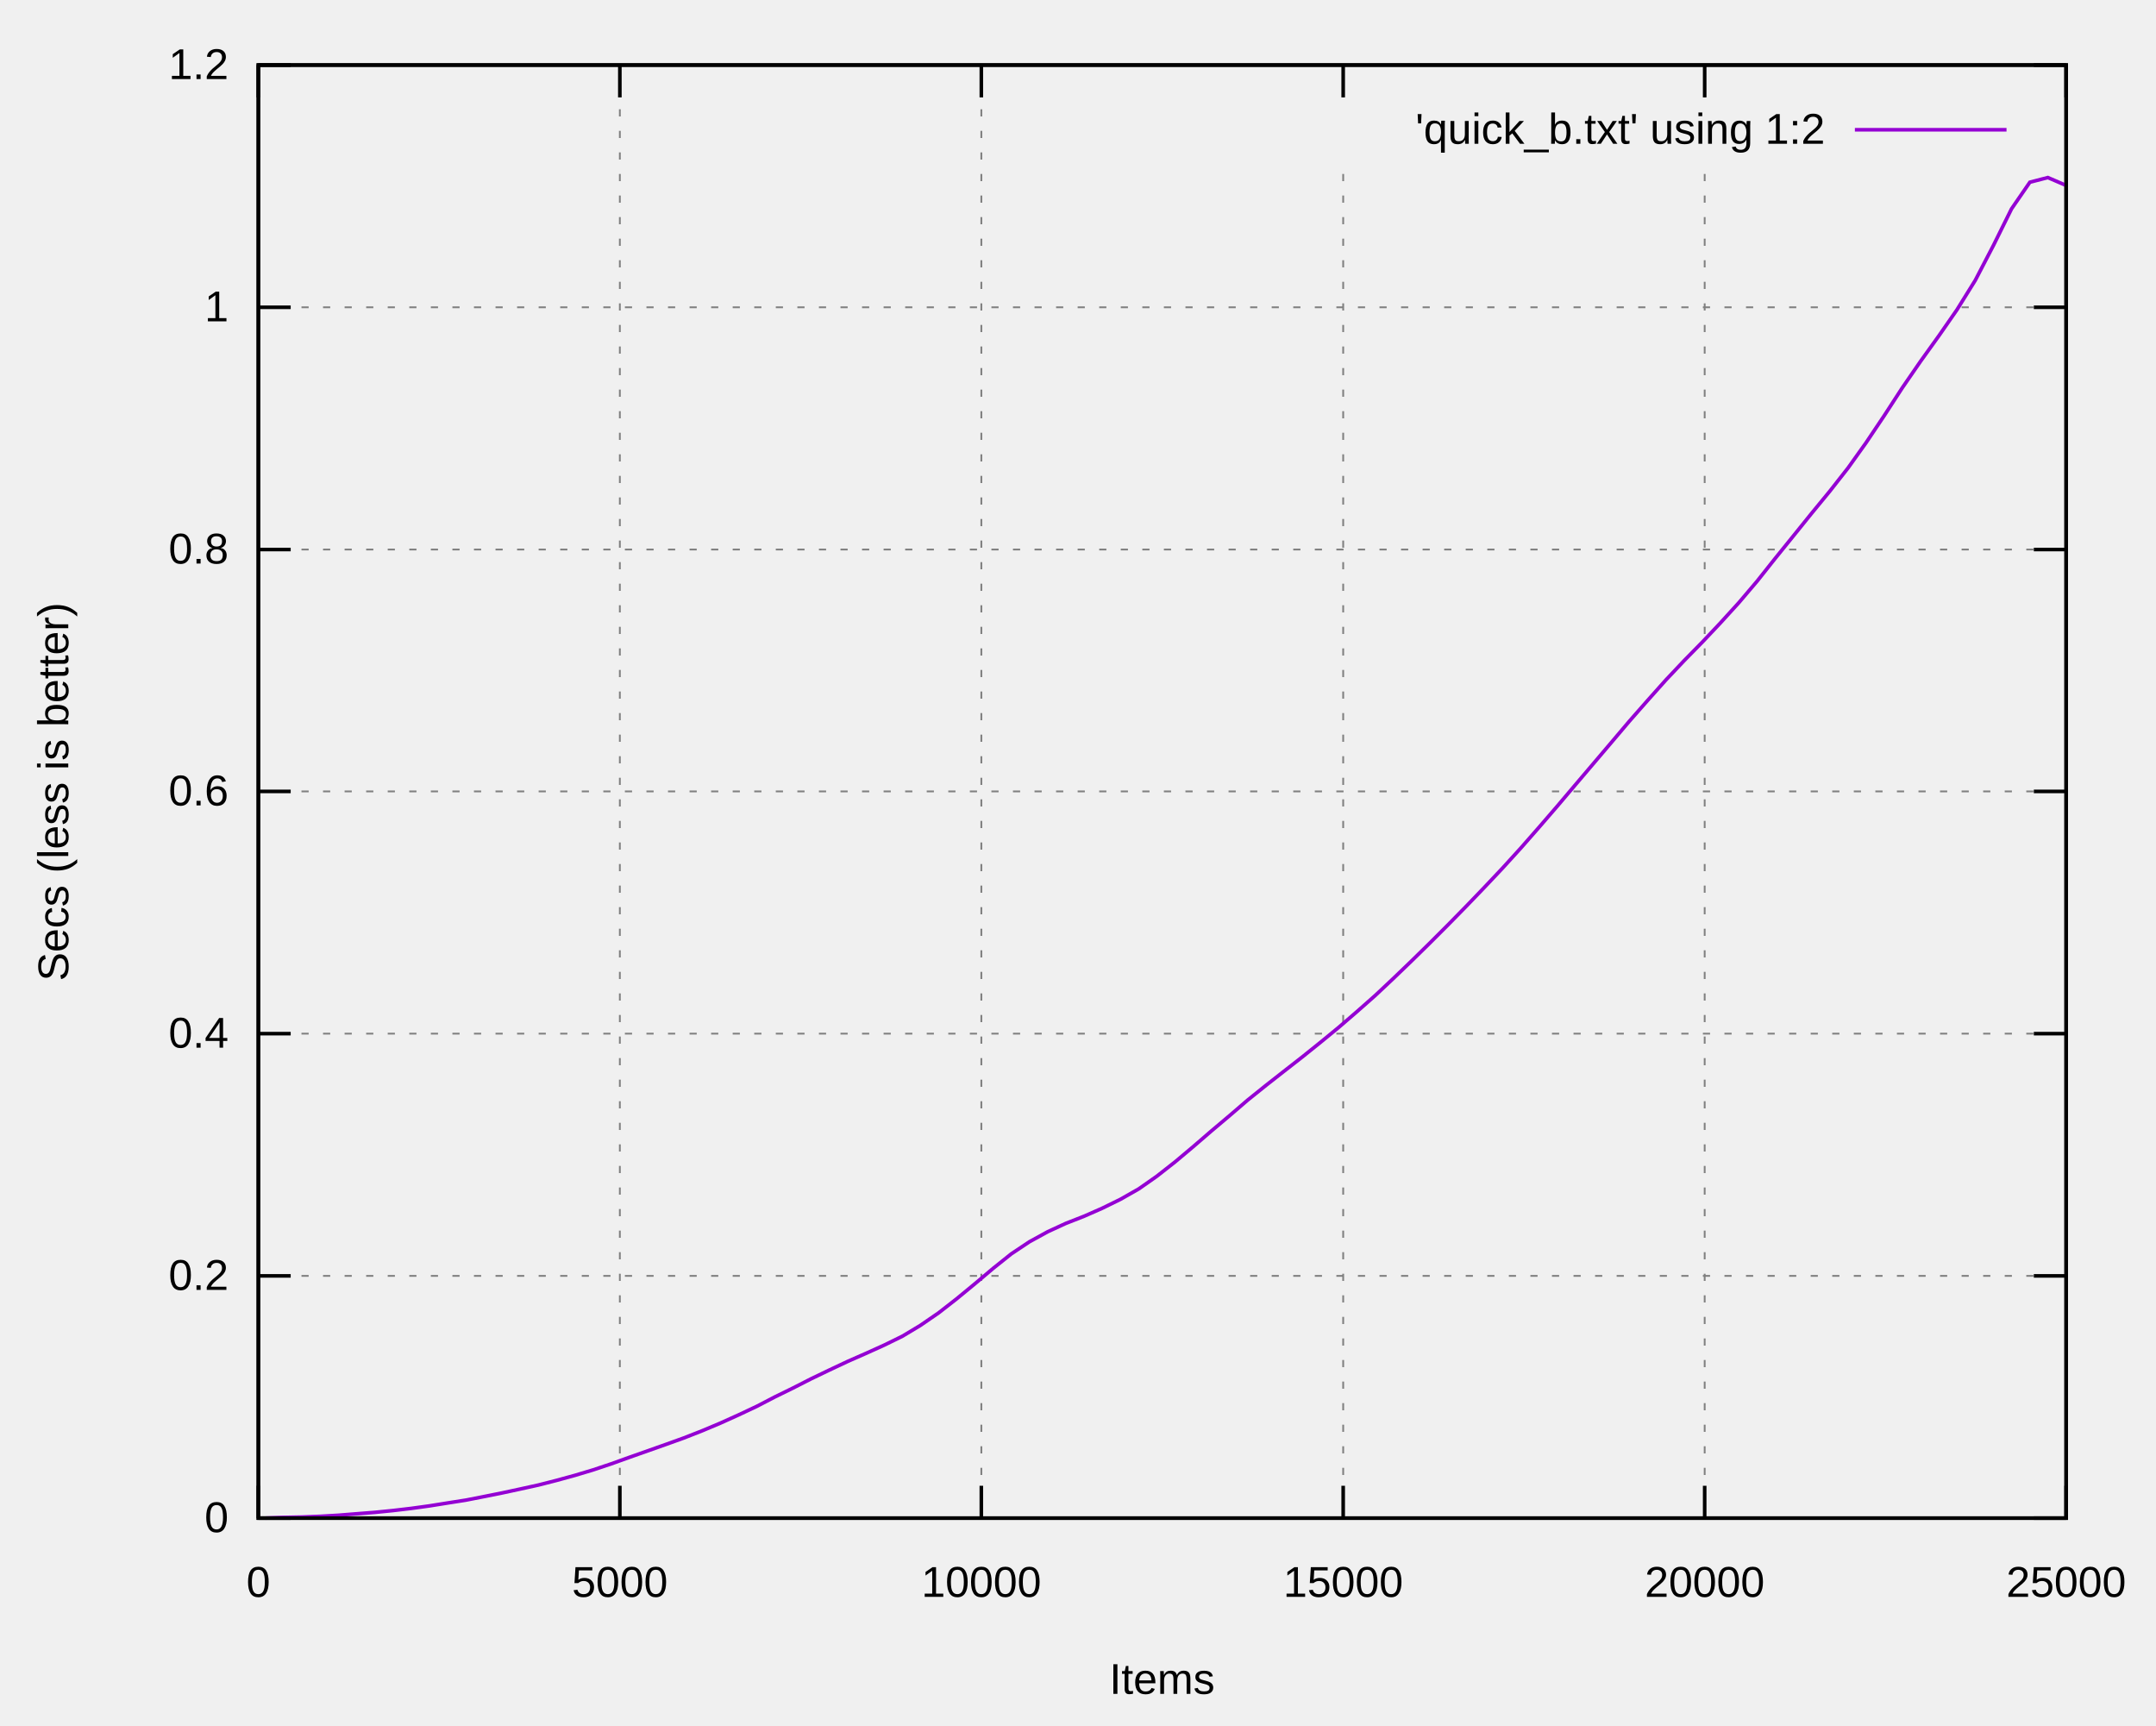
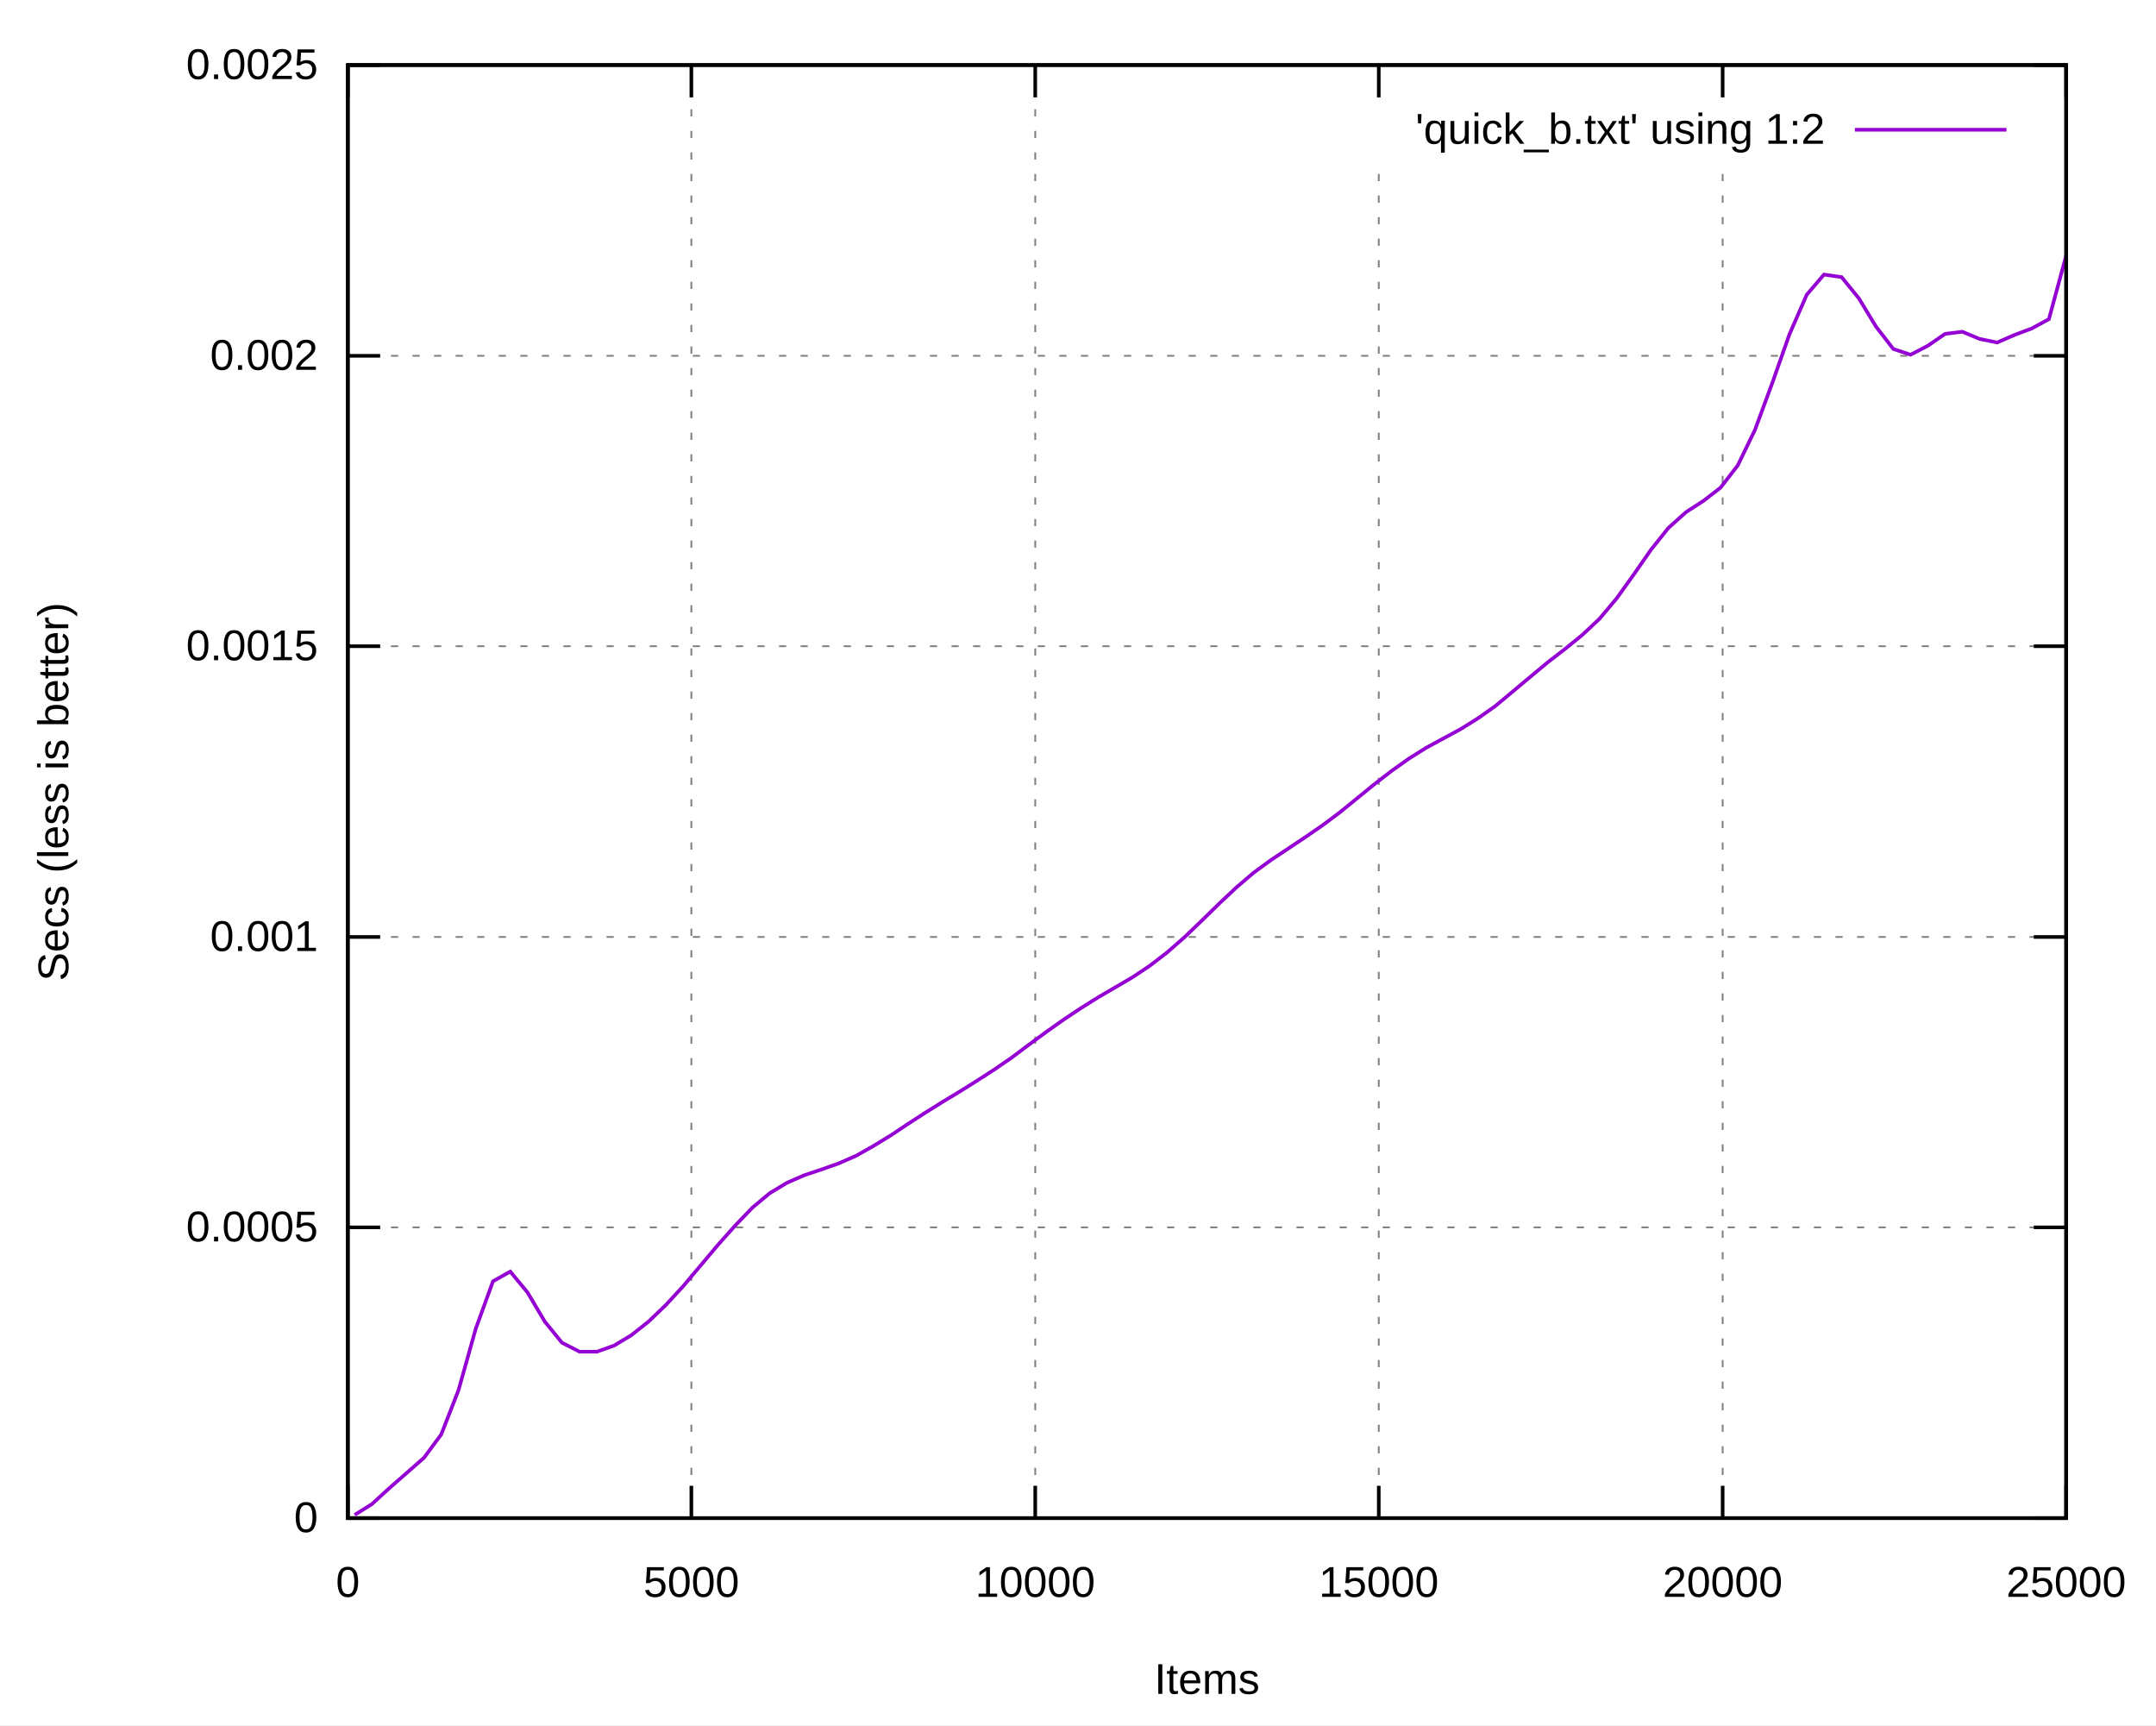
<svg xmlns="http://www.w3.org/2000/svg" xmlns:xlink="http://www.w3.org/1999/xlink" width="600" height="480" viewBox="0 0 600 480">
  <g id="gnuplot_canvas">
-     <rect x="0" y="0" width="600" height="480" fill="none" />
+     <rect x="0" y="0" width="600" height="480" fill="#ffffff" />
    <defs>
      <circle id="gpDot" r="0.5" stroke-width="0.5" stroke="currentColor" />
      <path id="gpPt0" stroke-width="0.222" stroke="currentColor" d="M-1,0 h2 M0,-1 v2" />
      <path id="gpPt1" stroke-width="0.222" stroke="currentColor" d="M-1,-1 L1,1 M1,-1 L-1,1" />
      <path id="gpPt2" stroke-width="0.222" stroke="currentColor" d="M-1,0 L1,0 M0,-1 L0,1 M-1,-1 L1,1 M-1,1 L1,-1" />
      <rect id="gpPt3" stroke-width="0.222" stroke="currentColor" x="-1" y="-1" width="2" height="2" />
      <rect id="gpPt4" stroke-width="0.222" stroke="currentColor" fill="currentColor" x="-1" y="-1" width="2" height="2" />
      <circle id="gpPt5" stroke-width="0.222" stroke="currentColor" cx="0" cy="0" r="1" />
      <use xlink:href="#gpPt5" id="gpPt6" fill="currentColor" stroke="none" />
      <path id="gpPt7" stroke-width="0.222" stroke="currentColor" d="M0,-1.33 L-1.33,0.67 L1.33,0.67 z" />
      <use xlink:href="#gpPt7" id="gpPt8" fill="currentColor" stroke="none" />
      <use xlink:href="#gpPt7" id="gpPt9" stroke="currentColor" transform="rotate(180)" />
      <use xlink:href="#gpPt9" id="gpPt10" fill="currentColor" stroke="none" />
      <use xlink:href="#gpPt3" id="gpPt11" stroke="currentColor" transform="rotate(45)" />
      <use xlink:href="#gpPt11" id="gpPt12" fill="currentColor" stroke="none" />
      <path id="gpPt13" stroke-width="0.222" stroke="currentColor" d="M0,1.330 L1.265,0.411 L0.782,-1.067 L-0.782,-1.076 L-1.265,0.411 z" />
      <use xlink:href="#gpPt13" id="gpPt14" fill="currentColor" stroke="none" />
      <filter id="textbox" filterUnits="objectBoundingBox" x="0" y="0" height="1" width="1">
-         <feFlood flood-color="white" flood-opacity="1" result="bgnd" />
+         <feFlood flood-color="#FFFFFF" flood-opacity="1" result="bgnd" />
        <feComposite in="SourceGraphic" in2="bgnd" operator="atop" />
      </filter>
      <filter id="greybox" filterUnits="objectBoundingBox" x="0" y="0" height="1" width="1">
        <feFlood flood-color="lightgrey" flood-opacity="1" result="grey" />
        <feComposite in="SourceGraphic" in2="grey" operator="atop" />
      </filter>
    </defs>
-     <g fill="none" color="white" stroke="black" stroke-width="1.00" stroke-linecap="butt" stroke-linejoin="miter">
- </g>
-     <g fill="none" color="black" stroke="currentColor" stroke-width="1.00" stroke-linecap="butt" stroke-linejoin="miter">
- </g>
-     <g fill="none" color="black" stroke="black" stroke-width="0.50" stroke-linecap="butt" stroke-linejoin="miter">
- </g>
-     <g fill="none" color="gray" stroke="currentColor" stroke-width="0.50" stroke-linecap="butt" stroke-linejoin="miter">
-       <path stroke="gray" stroke-dasharray="2,4" class="gridline" d="M71.9,422.4 L575.0,422.4  " />
-     </g>
-     <g fill="none" color="gray" stroke="gray" stroke-width="1.00" stroke-linecap="butt" stroke-linejoin="miter">
- </g>
-     <g fill="none" color="black" stroke="currentColor" stroke-width="1.00" stroke-linecap="butt" stroke-linejoin="miter">
-       <path stroke="black" d="M71.9,422.4 L80.9,422.4 M575.0,422.4 L566.0,422.4  " />
-       <g transform="translate(63.6,426.3)" stroke="none" fill="black" font-family="Arial" font-size="12.00" text-anchor="end">
+     <g fill="none" color="#FFFFFF" stroke="black" stroke-width="1.00" stroke-linecap="butt" stroke-linejoin="miter">
+ </g>
+     <g fill="none" color="black" stroke="currentColor" stroke-width="1.00" stroke-linecap="butt" stroke-linejoin="miter">
+ </g>
+     <g fill="none" color="black" stroke="black" stroke-width="0.50" stroke-linecap="butt" stroke-linejoin="miter">
+ </g>
+     <g fill="none" color="gray" stroke="currentColor" stroke-width="0.50" stroke-linecap="butt" stroke-linejoin="miter">
+       <path stroke="gray" stroke-dasharray="2,4" class="gridline" d="M96.8,422.4 L575.0,422.4  " />
+     </g>
+     <g fill="none" color="gray" stroke="gray" stroke-width="1.00" stroke-linecap="butt" stroke-linejoin="miter">
+ </g>
+     <g fill="none" color="black" stroke="currentColor" stroke-width="1.00" stroke-linecap="butt" stroke-linejoin="miter">
+       <path stroke="black" d="M96.8,422.4 L105.8,422.4 M575.0,422.4 L566.0,422.4  " />
+       <g transform="translate(88.5,426.3)" stroke="none" fill="black" font-family="Arial" font-size="12.00" text-anchor="end">
        <text>
          <tspan font-family="Arial"> 0</tspan>
        </text>
      </g>
    </g>
    <g fill="none" color="black" stroke="currentColor" stroke-width="1.00" stroke-linecap="butt" stroke-linejoin="miter">
</g>
    <g fill="none" color="black" stroke="black" stroke-width="0.50" stroke-linecap="butt" stroke-linejoin="miter">
</g>
    <g fill="none" color="gray" stroke="currentColor" stroke-width="0.50" stroke-linecap="butt" stroke-linejoin="miter">
-       <path stroke="gray" stroke-dasharray="2,4" class="gridline" d="M71.9,355.0 L575.0,355.0  " />
-     </g>
-     <g fill="none" color="gray" stroke="gray" stroke-width="1.00" stroke-linecap="butt" stroke-linejoin="miter">
- </g>
-     <g fill="none" color="black" stroke="currentColor" stroke-width="1.00" stroke-linecap="butt" stroke-linejoin="miter">
-       <path stroke="black" d="M71.9,355.0 L80.9,355.0 M575.0,355.0 L566.0,355.0  " />
-       <g transform="translate(63.6,358.9)" stroke="none" fill="black" font-family="Arial" font-size="12.00" text-anchor="end">
-         <text>
-           <tspan font-family="Arial"> 0.2</tspan>
-         </text>
-       </g>
-     </g>
-     <g fill="none" color="black" stroke="currentColor" stroke-width="1.00" stroke-linecap="butt" stroke-linejoin="miter">
- </g>
-     <g fill="none" color="black" stroke="black" stroke-width="0.50" stroke-linecap="butt" stroke-linejoin="miter">
- </g>
-     <g fill="none" color="gray" stroke="currentColor" stroke-width="0.50" stroke-linecap="butt" stroke-linejoin="miter">
-       <path stroke="gray" stroke-dasharray="2,4" class="gridline" d="M71.9,287.6 L575.0,287.6  " />
-     </g>
-     <g fill="none" color="gray" stroke="gray" stroke-width="1.00" stroke-linecap="butt" stroke-linejoin="miter">
- </g>
-     <g fill="none" color="black" stroke="currentColor" stroke-width="1.00" stroke-linecap="butt" stroke-linejoin="miter">
-       <path stroke="black" d="M71.9,287.6 L80.9,287.6 M575.0,287.6 L566.0,287.6  " />
-       <g transform="translate(63.6,291.5)" stroke="none" fill="black" font-family="Arial" font-size="12.00" text-anchor="end">
-         <text>
-           <tspan font-family="Arial"> 0.4</tspan>
-         </text>
-       </g>
-     </g>
-     <g fill="none" color="black" stroke="currentColor" stroke-width="1.00" stroke-linecap="butt" stroke-linejoin="miter">
- </g>
-     <g fill="none" color="black" stroke="black" stroke-width="0.50" stroke-linecap="butt" stroke-linejoin="miter">
- </g>
-     <g fill="none" color="gray" stroke="currentColor" stroke-width="0.50" stroke-linecap="butt" stroke-linejoin="miter">
-       <path stroke="gray" stroke-dasharray="2,4" class="gridline" d="M71.9,220.2 L575.0,220.2  " />
-     </g>
-     <g fill="none" color="gray" stroke="gray" stroke-width="1.00" stroke-linecap="butt" stroke-linejoin="miter">
- </g>
-     <g fill="none" color="black" stroke="currentColor" stroke-width="1.00" stroke-linecap="butt" stroke-linejoin="miter">
-       <path stroke="black" d="M71.9,220.2 L80.9,220.2 M575.0,220.2 L566.0,220.2  " />
-       <g transform="translate(63.6,224.1)" stroke="none" fill="black" font-family="Arial" font-size="12.00" text-anchor="end">
-         <text>
-           <tspan font-family="Arial"> 0.6</tspan>
-         </text>
-       </g>
-     </g>
-     <g fill="none" color="black" stroke="currentColor" stroke-width="1.00" stroke-linecap="butt" stroke-linejoin="miter">
- </g>
-     <g fill="none" color="black" stroke="black" stroke-width="0.50" stroke-linecap="butt" stroke-linejoin="miter">
- </g>
-     <g fill="none" color="gray" stroke="currentColor" stroke-width="0.50" stroke-linecap="butt" stroke-linejoin="miter">
-       <path stroke="gray" stroke-dasharray="2,4" class="gridline" d="M71.9,152.9 L575.0,152.9  " />
-     </g>
-     <g fill="none" color="gray" stroke="gray" stroke-width="1.00" stroke-linecap="butt" stroke-linejoin="miter">
- </g>
-     <g fill="none" color="black" stroke="currentColor" stroke-width="1.00" stroke-linecap="butt" stroke-linejoin="miter">
-       <path stroke="black" d="M71.9,152.9 L80.9,152.9 M575.0,152.9 L566.0,152.9  " />
-       <g transform="translate(63.6,156.8)" stroke="none" fill="black" font-family="Arial" font-size="12.00" text-anchor="end">
-         <text>
-           <tspan font-family="Arial"> 0.8</tspan>
-         </text>
-       </g>
-     </g>
-     <g fill="none" color="black" stroke="currentColor" stroke-width="1.00" stroke-linecap="butt" stroke-linejoin="miter">
- </g>
-     <g fill="none" color="black" stroke="black" stroke-width="0.50" stroke-linecap="butt" stroke-linejoin="miter">
- </g>
-     <g fill="none" color="gray" stroke="currentColor" stroke-width="0.50" stroke-linecap="butt" stroke-linejoin="miter">
-       <path stroke="gray" stroke-dasharray="2,4" class="gridline" d="M71.9,85.5 L575.0,85.5  " />
-     </g>
-     <g fill="none" color="gray" stroke="gray" stroke-width="1.00" stroke-linecap="butt" stroke-linejoin="miter">
- </g>
-     <g fill="none" color="black" stroke="currentColor" stroke-width="1.00" stroke-linecap="butt" stroke-linejoin="miter">
-       <path stroke="black" d="M71.9,85.5 L80.9,85.5 M575.0,85.5 L566.0,85.5  " />
-       <g transform="translate(63.6,89.4)" stroke="none" fill="black" font-family="Arial" font-size="12.00" text-anchor="end">
-         <text>
-           <tspan font-family="Arial"> 1</tspan>
-         </text>
-       </g>
-     </g>
-     <g fill="none" color="black" stroke="currentColor" stroke-width="1.00" stroke-linecap="butt" stroke-linejoin="miter">
- </g>
-     <g fill="none" color="black" stroke="black" stroke-width="0.50" stroke-linecap="butt" stroke-linejoin="miter">
- </g>
-     <g fill="none" color="gray" stroke="currentColor" stroke-width="0.50" stroke-linecap="butt" stroke-linejoin="miter">
-       <path stroke="gray" stroke-dasharray="2,4" class="gridline" d="M71.9,18.1 L575.0,18.1  " />
-     </g>
-     <g fill="none" color="gray" stroke="gray" stroke-width="1.00" stroke-linecap="butt" stroke-linejoin="miter">
- </g>
-     <g fill="none" color="black" stroke="currentColor" stroke-width="1.00" stroke-linecap="butt" stroke-linejoin="miter">
-       <path stroke="black" d="M71.9,18.1 L80.9,18.1 M575.0,18.1 L566.0,18.1  " />
-       <g transform="translate(63.6,22.0)" stroke="none" fill="black" font-family="Arial" font-size="12.00" text-anchor="end">
-         <text>
-           <tspan font-family="Arial"> 1.2</tspan>
-         </text>
-       </g>
-     </g>
-     <g fill="none" color="black" stroke="currentColor" stroke-width="1.00" stroke-linecap="butt" stroke-linejoin="miter">
- </g>
-     <g fill="none" color="black" stroke="black" stroke-width="0.50" stroke-linecap="butt" stroke-linejoin="miter">
- </g>
-     <g fill="none" color="gray" stroke="currentColor" stroke-width="0.50" stroke-linecap="butt" stroke-linejoin="miter">
-       <path stroke="gray" stroke-dasharray="2,4" class="gridline" d="M71.9,422.4 L71.9,18.1  " />
-     </g>
-     <g fill="none" color="gray" stroke="gray" stroke-width="1.00" stroke-linecap="butt" stroke-linejoin="miter">
- </g>
-     <g fill="none" color="black" stroke="currentColor" stroke-width="1.00" stroke-linecap="butt" stroke-linejoin="miter">
-       <path stroke="black" d="M71.9,422.4 L71.9,413.4 M71.9,18.1 L71.9,27.1  " />
-       <g transform="translate(71.9,444.3)" stroke="none" fill="black" font-family="Arial" font-size="12.00" text-anchor="middle">
+       <path stroke="gray" stroke-dasharray="2,4" class="gridline" d="M96.8,341.5 L575.0,341.5  " />
+     </g>
+     <g fill="none" color="gray" stroke="gray" stroke-width="1.00" stroke-linecap="butt" stroke-linejoin="miter">
+ </g>
+     <g fill="none" color="black" stroke="currentColor" stroke-width="1.00" stroke-linecap="butt" stroke-linejoin="miter">
+       <path stroke="black" d="M96.8,341.5 L105.8,341.5 M575.0,341.5 L566.0,341.5  " />
+       <g transform="translate(88.5,345.4)" stroke="none" fill="black" font-family="Arial" font-size="12.00" text-anchor="end">
+         <text>
+           <tspan font-family="Arial"> 0.0005</tspan>
+         </text>
+       </g>
+     </g>
+     <g fill="none" color="black" stroke="currentColor" stroke-width="1.00" stroke-linecap="butt" stroke-linejoin="miter">
+ </g>
+     <g fill="none" color="black" stroke="black" stroke-width="0.50" stroke-linecap="butt" stroke-linejoin="miter">
+ </g>
+     <g fill="none" color="gray" stroke="currentColor" stroke-width="0.50" stroke-linecap="butt" stroke-linejoin="miter">
+       <path stroke="gray" stroke-dasharray="2,4" class="gridline" d="M96.8,260.7 L575.0,260.7  " />
+     </g>
+     <g fill="none" color="gray" stroke="gray" stroke-width="1.00" stroke-linecap="butt" stroke-linejoin="miter">
+ </g>
+     <g fill="none" color="black" stroke="currentColor" stroke-width="1.00" stroke-linecap="butt" stroke-linejoin="miter">
+       <path stroke="black" d="M96.8,260.7 L105.8,260.7 M575.0,260.7 L566.0,260.7  " />
+       <g transform="translate(88.5,264.6)" stroke="none" fill="black" font-family="Arial" font-size="12.00" text-anchor="end">
+         <text>
+           <tspan font-family="Arial"> 0.001</tspan>
+         </text>
+       </g>
+     </g>
+     <g fill="none" color="black" stroke="currentColor" stroke-width="1.00" stroke-linecap="butt" stroke-linejoin="miter">
+ </g>
+     <g fill="none" color="black" stroke="black" stroke-width="0.50" stroke-linecap="butt" stroke-linejoin="miter">
+ </g>
+     <g fill="none" color="gray" stroke="currentColor" stroke-width="0.50" stroke-linecap="butt" stroke-linejoin="miter">
+       <path stroke="gray" stroke-dasharray="2,4" class="gridline" d="M96.8,179.8 L575.0,179.8  " />
+     </g>
+     <g fill="none" color="gray" stroke="gray" stroke-width="1.00" stroke-linecap="butt" stroke-linejoin="miter">
+ </g>
+     <g fill="none" color="black" stroke="currentColor" stroke-width="1.00" stroke-linecap="butt" stroke-linejoin="miter">
+       <path stroke="black" d="M96.8,179.8 L105.8,179.8 M575.0,179.8 L566.0,179.8  " />
+       <g transform="translate(88.5,183.7)" stroke="none" fill="black" font-family="Arial" font-size="12.00" text-anchor="end">
+         <text>
+           <tspan font-family="Arial"> 0.0015</tspan>
+         </text>
+       </g>
+     </g>
+     <g fill="none" color="black" stroke="currentColor" stroke-width="1.00" stroke-linecap="butt" stroke-linejoin="miter">
+ </g>
+     <g fill="none" color="black" stroke="black" stroke-width="0.50" stroke-linecap="butt" stroke-linejoin="miter">
+ </g>
+     <g fill="none" color="gray" stroke="currentColor" stroke-width="0.50" stroke-linecap="butt" stroke-linejoin="miter">
+       <path stroke="gray" stroke-dasharray="2,4" class="gridline" d="M96.8,99.0 L575.0,99.0  " />
+     </g>
+     <g fill="none" color="gray" stroke="gray" stroke-width="1.00" stroke-linecap="butt" stroke-linejoin="miter">
+ </g>
+     <g fill="none" color="black" stroke="currentColor" stroke-width="1.00" stroke-linecap="butt" stroke-linejoin="miter">
+       <path stroke="black" d="M96.8,99.0 L105.8,99.0 M575.0,99.0 L566.0,99.0  " />
+       <g transform="translate(88.5,102.9)" stroke="none" fill="black" font-family="Arial" font-size="12.00" text-anchor="end">
+         <text>
+           <tspan font-family="Arial"> 0.002</tspan>
+         </text>
+       </g>
+     </g>
+     <g fill="none" color="black" stroke="currentColor" stroke-width="1.00" stroke-linecap="butt" stroke-linejoin="miter">
+ </g>
+     <g fill="none" color="black" stroke="black" stroke-width="0.50" stroke-linecap="butt" stroke-linejoin="miter">
+ </g>
+     <g fill="none" color="gray" stroke="currentColor" stroke-width="0.50" stroke-linecap="butt" stroke-linejoin="miter">
+       <path stroke="gray" stroke-dasharray="2,4" class="gridline" d="M96.8,18.1 L575.0,18.1  " />
+     </g>
+     <g fill="none" color="gray" stroke="gray" stroke-width="1.00" stroke-linecap="butt" stroke-linejoin="miter">
+ </g>
+     <g fill="none" color="black" stroke="currentColor" stroke-width="1.00" stroke-linecap="butt" stroke-linejoin="miter">
+       <path stroke="black" d="M96.8,18.1 L105.8,18.1 M575.0,18.1 L566.0,18.1  " />
+       <g transform="translate(88.5,22.0)" stroke="none" fill="black" font-family="Arial" font-size="12.00" text-anchor="end">
+         <text>
+           <tspan font-family="Arial"> 0.0025</tspan>
+         </text>
+       </g>
+     </g>
+     <g fill="none" color="black" stroke="currentColor" stroke-width="1.00" stroke-linecap="butt" stroke-linejoin="miter">
+ </g>
+     <g fill="none" color="black" stroke="black" stroke-width="0.50" stroke-linecap="butt" stroke-linejoin="miter">
+ </g>
+     <g fill="none" color="gray" stroke="currentColor" stroke-width="0.50" stroke-linecap="butt" stroke-linejoin="miter">
+       <path stroke="gray" stroke-dasharray="2,4" class="gridline" d="M96.8,422.4 L96.8,18.1  " />
+     </g>
+     <g fill="none" color="gray" stroke="gray" stroke-width="1.00" stroke-linecap="butt" stroke-linejoin="miter">
+ </g>
+     <g fill="none" color="black" stroke="currentColor" stroke-width="1.00" stroke-linecap="butt" stroke-linejoin="miter">
+       <path stroke="black" d="M96.8,422.4 L96.8,413.4 M96.8,18.1 L96.8,27.1  " />
+       <g transform="translate(96.8,444.3)" stroke="none" fill="black" font-family="Arial" font-size="12.00" text-anchor="middle">
        <text>
          <tspan font-family="Arial"> 0</tspan>
        </text>
      </g>
    </g>
    <g fill="none" color="black" stroke="currentColor" stroke-width="1.00" stroke-linecap="butt" stroke-linejoin="miter">
</g>
    <g fill="none" color="black" stroke="black" stroke-width="0.50" stroke-linecap="butt" stroke-linejoin="miter">
</g>
    <g fill="none" color="gray" stroke="currentColor" stroke-width="0.50" stroke-linecap="butt" stroke-linejoin="miter">
-       <path stroke="gray" stroke-dasharray="2,4" class="gridline" d="M172.5,422.4 L172.5,18.1  " />
-     </g>
-     <g fill="none" color="gray" stroke="gray" stroke-width="1.00" stroke-linecap="butt" stroke-linejoin="miter">
- </g>
-     <g fill="none" color="black" stroke="currentColor" stroke-width="1.00" stroke-linecap="butt" stroke-linejoin="miter">
-       <path stroke="black" d="M172.5,422.4 L172.5,413.4 M172.5,18.1 L172.5,27.1  " />
-       <g transform="translate(172.5,444.3)" stroke="none" fill="black" font-family="Arial" font-size="12.00" text-anchor="middle">
+       <path stroke="gray" stroke-dasharray="2,4" class="gridline" d="M192.4,422.4 L192.4,18.1  " />
+     </g>
+     <g fill="none" color="gray" stroke="gray" stroke-width="1.00" stroke-linecap="butt" stroke-linejoin="miter">
+ </g>
+     <g fill="none" color="black" stroke="currentColor" stroke-width="1.00" stroke-linecap="butt" stroke-linejoin="miter">
+       <path stroke="black" d="M192.4,422.4 L192.4,413.4 M192.4,18.1 L192.4,27.1  " />
+       <g transform="translate(192.4,444.3)" stroke="none" fill="black" font-family="Arial" font-size="12.00" text-anchor="middle">
        <text>
          <tspan font-family="Arial"> 5000</tspan>
        </text>
      </g>
    </g>
    <g fill="none" color="black" stroke="currentColor" stroke-width="1.00" stroke-linecap="butt" stroke-linejoin="miter">
</g>
    <g fill="none" color="black" stroke="black" stroke-width="0.50" stroke-linecap="butt" stroke-linejoin="miter">
</g>
    <g fill="none" color="gray" stroke="currentColor" stroke-width="0.50" stroke-linecap="butt" stroke-linejoin="miter">
-       <path stroke="gray" stroke-dasharray="2,4" class="gridline" d="M273.1,422.4 L273.1,18.1  " />
-     </g>
-     <g fill="none" color="gray" stroke="gray" stroke-width="1.00" stroke-linecap="butt" stroke-linejoin="miter">
- </g>
-     <g fill="none" color="black" stroke="currentColor" stroke-width="1.00" stroke-linecap="butt" stroke-linejoin="miter">
-       <path stroke="black" d="M273.1,422.4 L273.1,413.4 M273.1,18.1 L273.1,27.1  " />
-       <g transform="translate(273.1,444.3)" stroke="none" fill="black" font-family="Arial" font-size="12.00" text-anchor="middle">
+       <path stroke="gray" stroke-dasharray="2,4" class="gridline" d="M288.1,422.4 L288.1,18.1  " />
+     </g>
+     <g fill="none" color="gray" stroke="gray" stroke-width="1.00" stroke-linecap="butt" stroke-linejoin="miter">
+ </g>
+     <g fill="none" color="black" stroke="currentColor" stroke-width="1.00" stroke-linecap="butt" stroke-linejoin="miter">
+       <path stroke="black" d="M288.1,422.4 L288.1,413.4 M288.1,18.1 L288.1,27.1  " />
+       <g transform="translate(288.1,444.3)" stroke="none" fill="black" font-family="Arial" font-size="12.00" text-anchor="middle">
        <text>
          <tspan font-family="Arial"> 10000</tspan>
        </text>
      </g>
    </g>
    <g fill="none" color="black" stroke="currentColor" stroke-width="1.00" stroke-linecap="butt" stroke-linejoin="miter">
</g>
    <g fill="none" color="black" stroke="black" stroke-width="0.50" stroke-linecap="butt" stroke-linejoin="miter">
</g>
    <g fill="none" color="gray" stroke="currentColor" stroke-width="0.50" stroke-linecap="butt" stroke-linejoin="miter">
-       <path stroke="gray" stroke-dasharray="2,4" class="gridline" d="M373.8,422.4 L373.8,45.1 M373.8,27.1 L373.8,18.1  " />
-     </g>
-     <g fill="none" color="gray" stroke="gray" stroke-width="1.00" stroke-linecap="butt" stroke-linejoin="miter">
- </g>
-     <g fill="none" color="black" stroke="currentColor" stroke-width="1.00" stroke-linecap="butt" stroke-linejoin="miter">
-       <path stroke="black" d="M373.8,422.4 L373.8,413.4 M373.8,18.1 L373.8,27.1  " />
-       <g transform="translate(373.8,444.3)" stroke="none" fill="black" font-family="Arial" font-size="12.00" text-anchor="middle">
+       <path stroke="gray" stroke-dasharray="2,4" class="gridline" d="M383.7,422.4 L383.7,45.1 M383.7,27.1 L383.7,18.1  " />
+     </g>
+     <g fill="none" color="gray" stroke="gray" stroke-width="1.00" stroke-linecap="butt" stroke-linejoin="miter">
+ </g>
+     <g fill="none" color="black" stroke="currentColor" stroke-width="1.00" stroke-linecap="butt" stroke-linejoin="miter">
+       <path stroke="black" d="M383.7,422.4 L383.7,413.4 M383.7,18.1 L383.7,27.1  " />
+       <g transform="translate(383.7,444.3)" stroke="none" fill="black" font-family="Arial" font-size="12.00" text-anchor="middle">
        <text>
          <tspan font-family="Arial"> 15000</tspan>
        </text>
      </g>
    </g>
    <g fill="none" color="black" stroke="currentColor" stroke-width="1.00" stroke-linecap="butt" stroke-linejoin="miter">
</g>
    <g fill="none" color="black" stroke="black" stroke-width="0.50" stroke-linecap="butt" stroke-linejoin="miter">
</g>
    <g fill="none" color="gray" stroke="currentColor" stroke-width="0.50" stroke-linecap="butt" stroke-linejoin="miter">
-       <path stroke="gray" stroke-dasharray="2,4" class="gridline" d="M474.4,422.4 L474.4,45.1 M474.4,27.1 L474.4,18.1  " />
-     </g>
-     <g fill="none" color="gray" stroke="gray" stroke-width="1.00" stroke-linecap="butt" stroke-linejoin="miter">
- </g>
-     <g fill="none" color="black" stroke="currentColor" stroke-width="1.00" stroke-linecap="butt" stroke-linejoin="miter">
-       <path stroke="black" d="M474.4,422.4 L474.4,413.4 M474.4,18.1 L474.4,27.1  " />
-       <g transform="translate(474.4,444.3)" stroke="none" fill="black" font-family="Arial" font-size="12.00" text-anchor="middle">
+       <path stroke="gray" stroke-dasharray="2,4" class="gridline" d="M479.4,422.4 L479.4,45.1 M479.4,27.1 L479.4,18.1  " />
+     </g>
+     <g fill="none" color="gray" stroke="gray" stroke-width="1.00" stroke-linecap="butt" stroke-linejoin="miter">
+ </g>
+     <g fill="none" color="black" stroke="currentColor" stroke-width="1.00" stroke-linecap="butt" stroke-linejoin="miter">
+       <path stroke="black" d="M479.4,422.4 L479.4,413.4 M479.4,18.1 L479.4,27.1  " />
+       <g transform="translate(479.4,444.3)" stroke="none" fill="black" font-family="Arial" font-size="12.00" text-anchor="middle">
        <text>
          <tspan font-family="Arial"> 20000</tspan>
        </text>
      </g>
    </g>
    <g fill="none" color="black" stroke="currentColor" stroke-width="1.00" stroke-linecap="butt" stroke-linejoin="miter">
</g>
    <g fill="none" color="black" stroke="black" stroke-width="0.50" stroke-linecap="butt" stroke-linejoin="miter">
</g>
    <g fill="none" color="gray" stroke="currentColor" stroke-width="0.50" stroke-linecap="butt" stroke-linejoin="miter">
      <path stroke="gray" stroke-dasharray="2,4" class="gridline" d="M575.0,422.4 L575.0,18.1  " />
    </g>
    <g fill="none" color="gray" stroke="gray" stroke-width="1.00" stroke-linecap="butt" stroke-linejoin="miter">
</g>
    <g fill="none" color="black" stroke="currentColor" stroke-width="1.00" stroke-linecap="butt" stroke-linejoin="miter">
      <path stroke="black" d="M575.0,422.4 L575.0,413.4 M575.0,18.1 L575.0,27.1  " />
      <g transform="translate(575.0,444.3)" stroke="none" fill="black" font-family="Arial" font-size="12.00" text-anchor="middle">
        <text>
          <tspan font-family="Arial"> 25000</tspan>
        </text>
      </g>
    </g>
    <g fill="none" color="black" stroke="currentColor" stroke-width="1.00" stroke-linecap="butt" stroke-linejoin="miter">
</g>
    <g fill="none" color="black" stroke="currentColor" stroke-width="1.00" stroke-linecap="butt" stroke-linejoin="miter">
-       <path stroke="black" d="M71.9,18.1 L71.9,422.4 L575.0,422.4 L575.0,18.1 L71.9,18.1 Z  " />
+       <path stroke="black" d="M96.8,18.1 L96.8,422.4 L575.0,422.4 L575.0,18.1 L96.8,18.1 Z  " />
    </g>
    <g fill="none" color="black" stroke="currentColor" stroke-width="1.00" stroke-linecap="butt" stroke-linejoin="miter">
      <g transform="translate(19.0,220.3) rotate(270)" stroke="none" fill="black" font-family="Arial" font-size="12.00" text-anchor="middle">
        <text>
          <tspan font-family="Arial">Secs (less is better)</tspan>
        </text>
      </g>
    </g>
    <g fill="none" color="black" stroke="currentColor" stroke-width="1.00" stroke-linecap="butt" stroke-linejoin="miter">
-       <g transform="translate(323.4,471.3)" stroke="none" fill="black" font-family="Arial" font-size="12.00" text-anchor="middle">
+       <g transform="translate(335.9,471.3)" stroke="none" fill="black" font-family="Arial" font-size="12.00" text-anchor="middle">
        <text>
          <tspan font-family="Arial">Items</tspan>
        </text>
      </g>
    </g>
    <g fill="none" color="black" stroke="currentColor" stroke-width="1.00" stroke-linecap="butt" stroke-linejoin="miter">
</g>
    <g id="gnuplot_plot_1">
      <g fill="none" color="black" stroke="currentColor" stroke-width="1.00" stroke-linecap="butt" stroke-linejoin="miter">
        <g transform="translate(507.9,40.0)" stroke="none" fill="black" font-family="Arial" font-size="12.00" text-anchor="end">
          <text>'quick_b.txt' using 1:2</text>
        </g>
      </g>
      <g fill="none" color="black" stroke="currentColor" stroke-width="1.00" stroke-linecap="butt" stroke-linejoin="miter">
-         <path stroke="rgb(148,   0, 211)" d="M516.2,36.1 L558.4,36.1 M73.9,422.4 L79.0,422.2 L84.0,422.1 L89.1,421.9 L94.2,421.6 L99.2,421.2   L104.3,420.8 L109.3,420.3 L114.4,419.7 L119.5,419.0 L124.5,418.2 L129.6,417.4 L134.7,416.4 L139.7,415.4   L144.8,414.3 L149.8,413.2 L154.9,411.9 L160.0,410.5 L165.0,409.0 L170.1,407.3 L175.1,405.5 L180.2,403.7   L185.3,401.9 L190.3,400.1 L195.4,398.1 L200.4,396.0 L205.5,393.7 L210.6,391.3 L215.6,388.7 L220.7,386.2   L225.8,383.6 L230.8,381.2 L235.9,378.8 L240.9,376.6 L246.0,374.3 L251.1,371.8 L256.1,368.8 L261.2,365.3   L266.2,361.4 L271.3,357.2 L276.4,352.9 L281.4,348.9 L286.5,345.5 L291.6,342.7 L296.6,340.4 L301.7,338.4   L306.7,336.2 L311.8,333.7 L316.9,330.8 L321.9,327.3 L327.0,323.3 L332.0,319.1 L337.1,314.7 L342.2,310.4   L347.2,306.1 L352.3,302.0 L357.4,298.0 L362.4,294.1 L367.5,290.0 L372.5,285.9 L377.6,281.5 L382.7,277.0   L387.7,272.3 L392.8,267.4 L397.8,262.5 L402.9,257.4 L408.0,252.2 L413.0,247.0 L418.1,241.6 L423.2,236.0   L428.2,230.3 L433.3,224.4 L438.3,218.5 L443.4,212.5 L448.5,206.5 L453.5,200.6 L458.6,194.8 L463.6,189.2   L468.7,183.8 L473.8,178.6 L478.8,173.3 L483.9,167.7 L489.0,161.7 L494.0,155.4 L499.1,149.1 L504.1,142.9   L509.2,136.7 L514.3,130.2 L519.3,123.2 L524.4,115.6 L529.4,107.9 L534.5,100.5 L539.6,93.4 L544.6,86.2   L549.7,78.0 L554.8,68.2 L559.8,58.1 L564.9,50.7 L569.9,49.4 L575.0,51.6  " />
-       </g>
-     </g>
-     <g fill="none" color="white" stroke="rgb(148,   0, 211)" stroke-width="2.00" stroke-linecap="butt" stroke-linejoin="miter">
+         <path stroke="rgb(148,   0, 211)" d="M516.2,36.1 L558.4,36.1 M98.7,421.5 L103.5,418.5 L108.3,414.1 L113.1,409.9 L118.0,405.6 L122.8,399.1   L127.6,386.8 L132.4,369.7 L137.2,356.5 L142.0,353.8 L146.8,359.6 L151.6,367.7 L156.4,373.6 L161.3,376.1   L166.1,376.1 L170.9,374.4 L175.7,371.5 L180.5,367.7 L185.3,363.1 L190.1,357.9 L194.9,352.2 L199.7,346.5   L204.6,341.0 L209.4,336.0 L214.2,332.0 L219.0,329.1 L223.8,327.0 L228.6,325.4 L233.4,323.7 L238.2,321.6   L243.0,318.9 L247.9,315.9 L252.7,312.7 L257.5,309.6 L262.3,306.6 L267.1,303.7 L271.9,300.7 L276.7,297.6   L281.5,294.3 L286.3,290.7 L291.2,287.1 L296.0,283.7 L300.8,280.5 L305.6,277.5 L310.4,274.7 L315.2,271.9   L320.0,268.7 L324.8,265.0 L329.6,260.8 L334.5,256.1 L339.3,251.4 L344.1,246.9 L348.9,242.8 L353.7,239.3   L358.5,236.1 L363.3,232.9 L368.1,229.6 L372.9,226.0 L377.7,222.1 L382.6,218.1 L387.4,214.4 L392.2,211.0   L397.0,208.0 L401.8,205.4 L406.6,202.8 L411.4,199.8 L416.2,196.4 L421.0,192.4 L425.9,188.3 L430.7,184.3   L435.5,180.6 L440.3,176.7 L445.1,172.2 L449.9,166.5 L454.7,159.8 L459.5,152.9 L464.3,146.9 L469.2,142.5   L474.0,139.4 L478.8,135.7 L483.6,129.5 L488.4,119.6 L493.2,106.6 L498.0,93.0 L502.8,82.0 L507.6,76.4   L512.5,77.1 L517.3,83.0 L522.1,90.9 L526.9,97.1 L531.7,98.7 L536.5,96.2 L541.3,92.9 L546.1,92.3   L550.9,94.3 L555.8,95.3 L560.6,93.2 L565.4,91.4 L570.2,88.8 L575.0,71.1  " />
+       </g>
+     </g>
+     <g fill="none" color="#FFFFFF" stroke="rgb(148,   0, 211)" stroke-width="2.00" stroke-linecap="butt" stroke-linejoin="miter">
</g>
    <g fill="none" color="black" stroke="currentColor" stroke-width="2.00" stroke-linecap="butt" stroke-linejoin="miter">
</g>
    <g fill="none" color="black" stroke="black" stroke-width="1.00" stroke-linecap="butt" stroke-linejoin="miter">
</g>
    <g fill="none" color="black" stroke="currentColor" stroke-width="1.00" stroke-linecap="butt" stroke-linejoin="miter">
-       <path stroke="black" d="M71.9,18.1 L71.9,422.4 L575.0,422.4 L575.0,18.1 L71.9,18.1 Z  " />
+       <path stroke="black" d="M96.8,18.1 L96.8,422.4 L575.0,422.4 L575.0,18.1 L96.8,18.1 Z  " />
    </g>
    <g fill="none" color="black" stroke="currentColor" stroke-width="1.00" stroke-linecap="butt" stroke-linejoin="miter">
</g>
  </g>
</svg>
